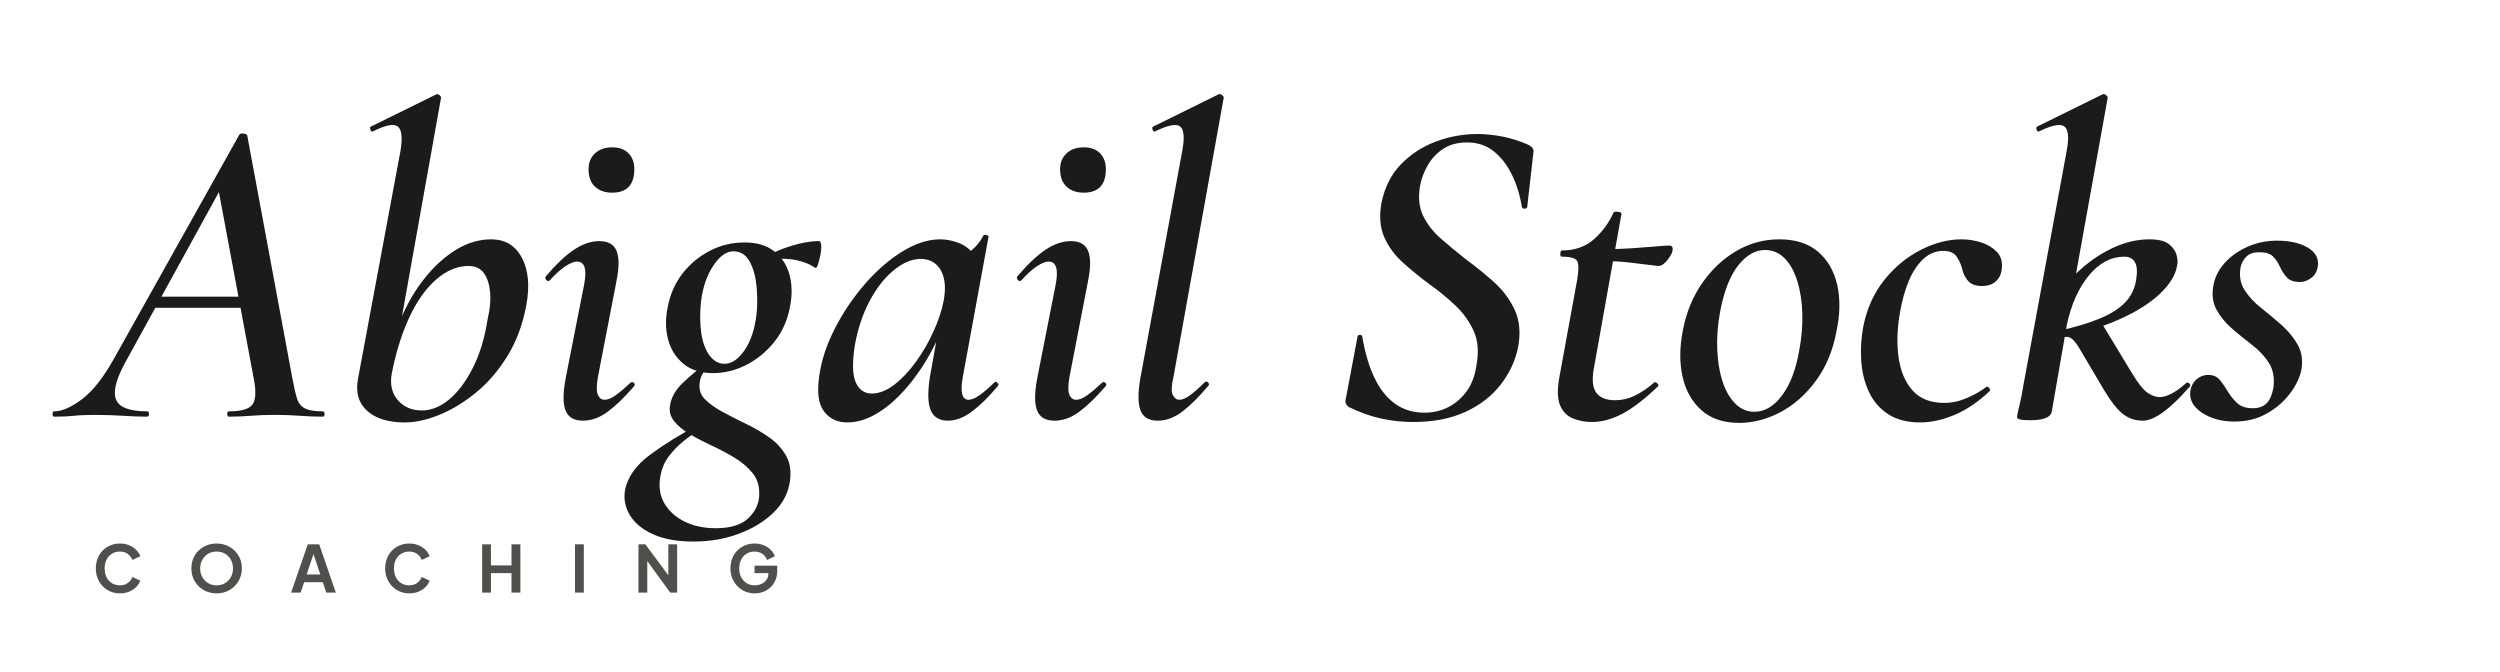
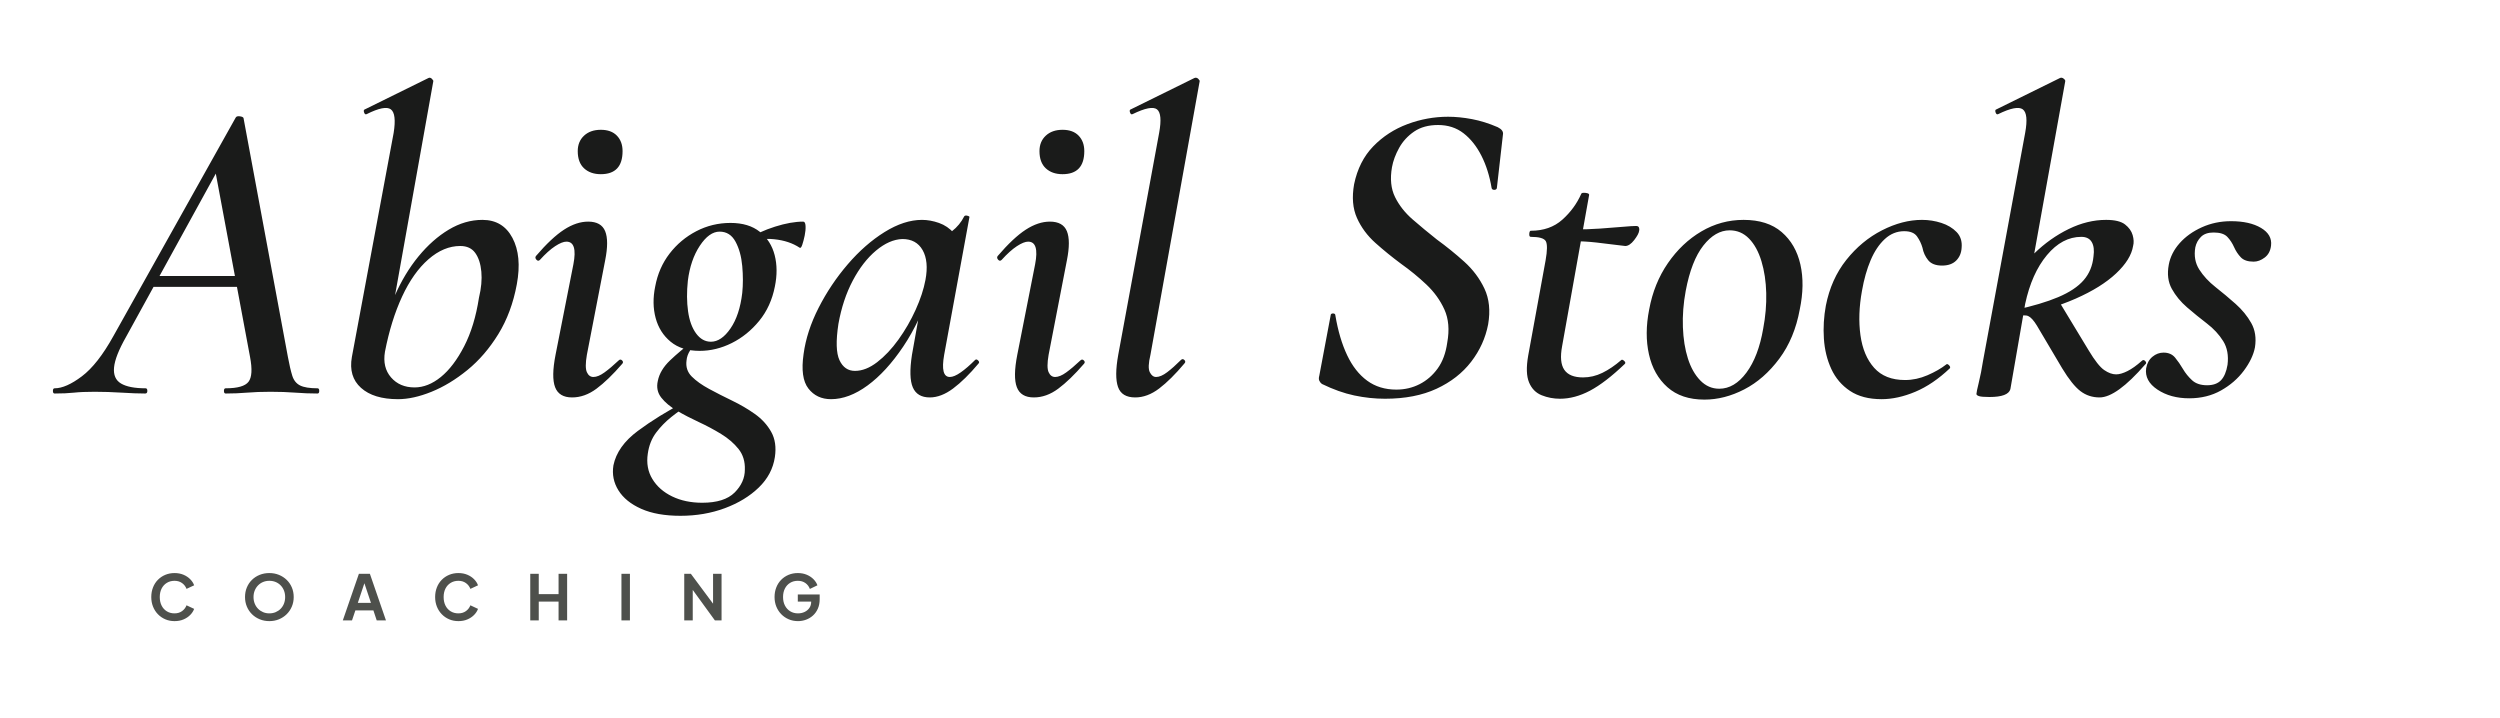
- <svg xmlns="http://www.w3.org/2000/svg" viewBox="0 0 540 145" width="100%" height="100%" aria-label="Abigail Stocks Coaching Logo">
+ <svg xmlns="http://www.w3.org/2000/svg" viewBox="0 0 540 155" width="100%" height="100%" aria-label="Abigail Stocks Coaching Logo">
  <g transform="translate(0, 0)">
-     <path fill="#1A1B1A" d="M11.736 90Q11.352 90 11.352 89.424Q11.352 88.848 11.736 88.848Q14.232 88.848 17.736 86.208Q21.240 83.568 24.696 77.328L51.672 29.136Q51.864 28.752 52.584 28.848Q53.304 28.944 53.400 29.232L63.192 81.936Q63.672 84.528 64.152 86.064Q64.632 87.600 65.880 88.224Q67.128 88.848 69.720 88.848Q70.104 88.848 70.104 89.424Q70.104 90 69.720 90Q67.320 90 64.824 89.808Q62.328 89.616 59.352 89.616Q56.472 89.616 54.168 89.808Q51.864 90 49.464 90Q49.080 90 49.080 89.424Q49.080 88.848 49.464 88.848Q53.400 88.848 54.504 87.408Q55.608 85.968 54.840 81.936L46.968 39.792L51.384 34.032L27.480 77.520Q25.080 81.744 24.840 84.240Q24.600 86.736 26.376 87.792Q28.152 88.848 31.800 88.848Q32.184 88.848 32.184 89.424Q32.184 90 31.704 90Q29.592 90 26.520 89.808Q23.448 89.616 20.568 89.616Q17.784 89.616 16.008 89.808Q14.232 90 11.736 90M54.648 66.480L32.184 66.480L33.624 64.080L54.456 64.080L54.648 66.480M87.480 91.248Q82.104 91.248 79.320 88.752Q76.536 86.256 77.304 81.936L86.520 32.496Q87.192 28.272 85.896 27.312Q84.600 26.352 80.568 28.368Q80.184 28.560 79.992 27.984Q79.800 27.408 80.184 27.312L94.200 20.400Q94.584 20.208 94.968 20.592Q95.352 20.976 95.256 21.168L84.600 80.784Q84.024 84.240 85.944 86.448Q87.864 88.656 91.128 88.656Q94.104 88.656 96.936 86.352Q99.768 84.048 102.072 79.584Q104.376 75.120 105.336 68.880Q106.104 65.712 105.864 63.120Q105.624 60.528 104.520 58.992Q103.416 57.456 101.208 57.456Q97.560 57.456 94.200 60.384Q90.840 63.312 88.392 68.592Q85.944 73.872 84.600 80.784L83.736 78.864Q84.600 73.392 86.760 68.448Q88.920 63.504 91.992 59.760Q95.064 56.016 98.664 53.856Q102.264 51.696 106.104 51.696Q110.616 51.696 112.728 55.680Q114.840 59.664 113.688 65.904Q112.536 72.144 109.608 76.896Q106.680 81.648 102.792 84.816Q98.904 87.984 94.872 89.616Q90.840 91.248 87.480 91.248M125.880 90.864Q123 90.864 122.136 88.608Q121.272 86.352 122.232 81.456L126.168 61.488Q127.128 56.496 124.632 56.496Q123.672 56.496 122.136 57.504Q120.600 58.512 118.776 60.528Q118.392 60.912 118.008 60.480Q117.624 60.048 117.912 59.664Q121.368 55.632 124.104 53.856Q126.840 52.080 129.432 52.080Q132.312 52.080 133.176 54.192Q134.040 56.304 133.176 60.624L129.144 81.456Q128.664 84.240 129.144 85.296Q129.624 86.352 130.584 86.352Q131.640 86.352 133.032 85.344Q134.424 84.336 136.152 82.704Q136.536 82.320 136.920 82.704Q137.304 83.088 136.920 83.472Q133.848 87.024 131.256 88.944Q128.664 90.864 125.880 90.864M132.216 41.616Q129.912 41.616 128.520 40.320Q127.128 39.024 127.128 36.528Q127.128 34.416 128.520 33.120Q129.912 31.824 132.216 31.824Q134.520 31.824 135.768 33.120Q137.016 34.416 137.016 36.528Q137.016 41.616 132.216 41.616M149.784 116.976Q144.600 116.976 141.144 115.440Q137.688 113.904 136.104 111.360Q134.520 108.816 135 105.840Q135.864 101.616 140.376 98.256Q144.888 94.896 150.936 91.728L151.608 92.496Q149.688 93.648 147.768 95.184Q145.848 96.720 144.408 98.640Q142.968 100.560 142.584 103.248Q142.104 106.416 143.592 108.864Q145.080 111.312 147.960 112.704Q150.840 114.096 154.584 114.096Q159.480 114.096 161.736 111.840Q163.992 109.584 163.992 106.800Q164.088 104.112 162.600 102.240Q161.112 100.368 158.760 98.928Q156.408 97.488 153.816 96.288Q151.224 95.088 149.016 93.792Q146.808 92.496 145.560 90.912Q144.312 89.328 144.792 87.216Q145.272 84.816 147.480 82.704Q149.688 80.592 152.856 78.192L153.624 78.864Q152.664 79.344 151.944 80.448Q151.224 81.552 151.128 82.704Q150.840 84.816 152.280 86.256Q153.720 87.696 156.120 88.992Q158.520 90.288 161.208 91.584Q163.896 92.880 166.200 94.512Q168.504 96.144 169.800 98.448Q171.096 100.752 170.616 104.016Q170.040 107.856 167.064 110.736Q164.088 113.616 159.576 115.296Q155.064 116.976 149.784 116.976M154.008 80.592Q150.072 80.592 147.624 78.576Q145.176 76.560 144.312 73.344Q143.448 70.128 144.216 66.384Q144.984 62.256 147.384 59.136Q149.784 56.016 153.288 54.192Q156.792 52.368 160.824 52.368Q164.856 52.368 167.304 54.336Q169.752 56.304 170.568 59.472Q171.384 62.640 170.616 66.384Q169.752 70.800 167.160 73.968Q164.568 77.136 161.112 78.864Q157.656 80.592 154.008 80.592M156.504 78.576Q158.808 78.576 160.824 75.648Q162.840 72.720 163.416 67.824Q163.704 65.040 163.416 61.872Q163.128 58.704 161.928 56.496Q160.728 54.288 158.424 54.288Q156.120 54.288 154.056 57.408Q151.992 60.528 151.416 65.136Q151.032 68.784 151.464 71.856Q151.896 74.928 153.240 76.752Q154.584 78.576 156.504 78.576M164.376 56.784L164.280 56.112Q167.160 54.288 170.664 53.184Q174.168 52.080 176.856 52.080Q177.336 52.080 177.384 53.040Q177.432 54 177.192 55.152Q176.952 56.304 176.664 57.168Q176.376 58.032 176.088 57.840Q173.784 56.304 170.472 55.968Q167.160 55.632 164.376 56.784M183 91.248Q179.832 91.248 178.008 88.896Q176.184 86.544 176.952 81.264Q177.624 76.272 180.264 71.088Q182.904 65.904 186.696 61.488Q190.488 57.072 194.808 54.384Q199.128 51.696 203.064 51.696Q204.888 51.696 206.808 52.368Q208.728 53.040 210.120 54.624Q211.512 56.208 211.704 58.704L206.520 55.728Q207.960 55.536 209.688 54.192Q211.416 52.848 212.376 50.928Q212.568 50.640 213.096 50.784Q213.624 50.928 213.528 51.120L207.960 81.456Q207.096 86.352 209.208 86.352Q210.168 86.352 211.608 85.344Q213.048 84.336 214.776 82.608Q215.064 82.320 215.448 82.704Q215.832 83.088 215.544 83.376Q212.568 86.928 209.928 88.896Q207.288 90.864 204.792 90.864Q202.008 90.864 201.048 88.656Q200.088 86.448 200.856 81.456L203.256 68.016L205.176 66.384Q202.680 74.064 198.936 79.632Q195.192 85.200 191.064 88.224Q186.936 91.248 183 91.248M188.280 85.008Q190.680 85.008 193.176 83.088Q195.672 81.168 197.880 78.096Q200.088 75.024 201.672 71.520Q203.256 68.016 203.832 64.944Q204.600 60.816 203.208 58.368Q201.816 55.920 198.744 55.920Q195.864 56.016 192.936 58.464Q190.008 60.912 187.800 65.088Q185.592 69.264 184.632 74.640Q183.768 80.304 184.872 82.656Q185.976 85.008 188.280 85.008M227.736 90.864Q224.856 90.864 223.992 88.608Q223.128 86.352 224.088 81.456L228.024 61.488Q228.984 56.496 226.488 56.496Q225.528 56.496 223.992 57.504Q222.456 58.512 220.632 60.528Q220.248 60.912 219.864 60.480Q219.480 60.048 219.768 59.664Q223.224 55.632 225.960 53.856Q228.696 52.080 231.288 52.080Q234.168 52.080 235.032 54.192Q235.896 56.304 235.032 60.624L231 81.456Q230.520 84.240 231 85.296Q231.480 86.352 232.440 86.352Q233.496 86.352 234.888 85.344Q236.280 84.336 238.008 82.704Q238.392 82.320 238.776 82.704Q239.160 83.088 238.776 83.472Q235.704 87.024 233.112 88.944Q230.520 90.864 227.736 90.864M234.072 41.616Q231.768 41.616 230.376 40.320Q228.984 39.024 228.984 36.528Q228.984 34.416 230.376 33.120Q231.768 31.824 234.072 31.824Q236.376 31.824 237.624 33.120Q238.872 34.416 238.872 36.528Q238.872 41.616 234.072 41.616M250.104 90.864Q247.128 90.864 246.312 88.560Q245.496 86.256 246.360 81.456L255.384 32.496Q256.152 28.272 254.904 27.312Q253.656 26.352 249.528 28.368Q249.144 28.560 248.952 27.984Q248.760 27.408 249.144 27.312L263.160 20.400Q263.640 20.208 264.024 20.592Q264.408 20.976 264.312 21.168L253.464 81.456Q252.792 84.240 253.320 85.296Q253.848 86.352 254.712 86.352Q255.768 86.352 257.160 85.296Q258.552 84.240 260.184 82.608Q260.568 82.224 260.952 82.608Q261.336 82.992 260.952 83.376Q257.976 86.928 255.384 88.896Q252.792 90.864 250.104 90.864M305.208 91.152Q301.848 91.152 298.440 90.432Q295.032 89.712 291.288 87.888Q290.904 87.600 290.712 87.168Q290.520 86.736 290.712 86.064L293.208 72.816Q293.208 72.336 293.736 72.336Q294.264 72.336 294.264 72.816Q295.128 77.904 296.856 81.552Q298.584 85.200 301.272 87.168Q303.960 89.136 307.704 89.136Q310.488 89.136 312.840 87.936Q315.192 86.736 316.824 84.480Q318.456 82.224 318.936 78.768Q319.704 74.544 318.312 71.472Q316.920 68.400 314.328 65.952Q311.736 63.504 308.760 61.392Q305.784 59.184 303.096 56.784Q300.408 54.384 299.016 51.264Q297.624 48.144 298.392 43.824Q299.448 38.736 302.616 35.472Q305.784 32.208 310.152 30.576Q314.520 28.944 319.128 28.944Q321.624 28.944 324.408 29.472Q327.192 30 330.072 31.248Q331.416 31.920 331.224 32.880L329.880 44.688Q329.784 45.072 329.304 45.072Q328.824 45.072 328.728 44.688Q328.056 40.656 326.472 37.536Q324.888 34.416 322.536 32.592Q320.184 30.768 316.920 30.768Q313.752 30.768 311.640 32.208Q309.528 33.648 308.328 35.808Q307.128 37.968 306.744 40.080Q306.072 43.920 307.416 46.656Q308.760 49.392 311.304 51.600Q313.848 53.808 316.632 56.016Q319.800 58.320 322.680 60.912Q325.560 63.504 327.144 66.864Q328.728 70.224 327.960 74.736Q327.096 79.248 324.216 82.992Q321.336 86.736 316.584 88.944Q311.832 91.152 305.208 91.152M343.800 91.152Q341.688 91.152 339.768 90.384Q337.848 89.616 336.984 87.552Q336.120 85.488 336.792 81.648L340.632 60.624Q341.208 57.360 340.680 56.400Q340.152 55.440 337.368 55.440Q336.984 55.440 337.032 54.768Q337.080 54.096 337.368 54.096Q341.592 54.096 344.328 51.648Q347.064 49.200 348.504 45.936Q348.600 45.648 349.464 45.744Q350.328 45.840 350.232 46.224L344.280 79.536Q343.608 83.088 344.760 84.768Q345.912 86.448 348.888 86.448Q351.096 86.448 353.160 85.440Q355.224 84.432 357.336 82.608Q357.528 82.416 357.960 82.800Q358.392 83.184 358.104 83.472Q353.784 87.600 350.424 89.376Q347.064 91.152 343.800 91.152M358.200 57.456Q358.008 57.456 356.184 57.216Q354.360 56.976 351.816 56.688Q349.272 56.400 346.680 56.400L346.872 53.808Q349.848 53.808 352.632 53.616Q355.416 53.424 357.576 53.232Q359.736 53.040 360.600 53.040Q361.080 53.040 361.224 53.376Q361.368 53.712 361.272 54.096Q361.176 54.864 360.168 56.160Q359.160 57.456 358.200 57.456M375.672 91.344Q370.584 91.344 367.512 88.608Q364.440 85.872 363.432 81.360Q362.424 76.848 363.480 71.472Q364.536 65.712 367.608 61.248Q370.680 56.784 375 54.240Q379.320 51.696 384.312 51.696Q389.592 51.696 392.712 54.384Q395.832 57.072 396.840 61.536Q397.848 66 396.696 71.472Q395.544 77.808 392.184 82.320Q388.824 86.832 384.456 89.088Q380.088 91.344 375.672 91.344M378.936 88.944Q382.296 88.944 384.936 85.392Q387.576 81.840 388.632 75.696Q389.400 71.664 389.304 67.824Q389.208 63.984 388.248 60.816Q387.288 57.648 385.512 55.824Q383.736 54 381.240 54Q378.072 54 375.432 57.360Q372.792 60.720 371.544 67.344Q370.776 71.472 370.920 75.360Q371.064 79.248 372.024 82.272Q372.984 85.296 374.760 87.120Q376.536 88.944 378.936 88.944M414.744 91.248Q410.520 91.248 407.784 89.424Q405.048 87.600 403.656 84.576Q402.264 81.552 402.024 77.904Q401.784 74.256 402.456 70.608Q403.608 64.752 406.968 60.528Q410.328 56.304 414.840 54Q419.352 51.696 423.672 51.696Q425.880 51.696 427.944 52.368Q430.008 53.040 431.304 54.384Q432.600 55.728 432.408 57.840Q432.312 59.568 431.208 60.672Q430.104 61.776 428.088 61.776Q425.976 61.776 425.016 60.576Q424.056 59.376 423.768 57.840Q423.384 56.496 422.568 55.344Q421.752 54.192 419.736 54.192Q417.336 54.192 415.464 55.920Q413.592 57.648 412.344 60.576Q411.096 63.504 410.424 67.344Q409.464 72.624 410.088 77.136Q410.712 81.648 413.112 84.336Q415.512 87.024 419.928 87.024Q422.424 87.024 424.872 85.968Q427.320 84.912 429.048 83.568Q429.240 83.376 429.624 83.760Q430.008 84.144 429.816 84.432Q426.072 87.984 422.184 89.616Q418.296 91.248 414.744 91.248M438.552 90.768Q436.824 90.768 436.248 90.576Q435.672 90.384 435.672 90.096Q435.672 89.712 436.200 87.552Q436.728 85.392 437.112 82.896L446.424 32.496Q447.192 28.272 445.896 27.312Q444.600 26.352 440.472 28.368Q440.088 28.560 439.896 27.984Q439.704 27.408 440.088 27.312L454.104 20.400Q454.488 20.208 454.920 20.544Q455.352 20.880 455.256 21.168L446.424 70.224L443.160 89.040Q442.680 90.768 438.552 90.768M462.840 90.864Q460.440 90.864 458.616 89.472Q456.792 88.080 454.584 84.432L449.016 75.024Q447.960 73.296 447.096 72.912Q446.232 72.528 444.216 73.104L453.816 69.552L460.440 80.496Q462.456 83.856 463.848 84.816Q465.240 85.776 466.488 85.776Q467.544 85.776 468.984 85.056Q470.424 84.336 472.152 82.800Q472.536 82.416 472.920 82.848Q473.304 83.280 472.920 83.568Q466.584 90.864 462.840 90.864M444.216 73.104L444.216 71.568Q449.976 70.320 453.720 68.736Q457.464 67.152 459.336 64.992Q461.208 62.832 461.496 59.760Q461.784 57.744 461.112 56.592Q460.440 55.440 458.808 55.440Q454.584 55.440 451.224 59.472Q447.864 63.504 446.424 70.224L442.680 66.672Q444.984 62.448 448.440 59.088Q451.896 55.728 456.024 53.712Q460.152 51.696 464.280 51.696Q467.160 51.696 468.456 52.704Q469.752 53.712 470.136 55.056Q470.520 56.400 470.232 57.456Q469.752 60.432 466.488 63.504Q463.224 66.576 457.560 69.072Q451.896 71.568 444.216 73.104M482.616 91.056Q478.488 91.056 475.608 89.136Q472.728 87.216 473.112 84.432Q473.400 82.800 474.504 81.888Q475.608 80.976 476.952 80.976Q478.584 80.976 479.496 82.080Q480.408 83.184 481.224 84.576Q482.040 85.968 483.240 87.072Q484.440 88.176 486.552 88.176Q488.568 88.176 489.624 87.072Q490.680 85.968 491.064 83.664Q491.448 80.592 490.104 78.432Q488.760 76.272 486.504 74.544Q484.248 72.816 482.136 70.992Q480.024 69.168 478.776 66.912Q477.528 64.656 478.104 61.584Q478.584 58.992 480.504 56.832Q482.424 54.672 485.400 53.328Q488.376 51.984 491.832 51.984Q495.960 51.984 498.456 53.472Q500.952 54.960 500.664 57.360Q500.472 59.088 499.272 60Q498.072 60.912 496.824 60.912Q494.904 60.912 493.992 59.952Q493.080 58.992 492.504 57.696Q491.928 56.400 491.016 55.440Q490.104 54.480 487.992 54.480Q486.168 54.480 485.208 55.440Q484.248 56.400 483.960 57.744Q483.480 60.528 484.824 62.640Q486.168 64.752 488.424 66.528Q490.680 68.304 492.840 70.224Q495 72.144 496.296 74.448Q497.592 76.752 497.112 79.824Q496.632 82.320 494.664 84.960Q492.696 87.600 489.624 89.328Q486.552 91.056 482.616 91.056" />
-     <path fill="#4E504C" d="M25.908 128.168Q24.788 128.168 23.843 127.762Q22.898 127.356 22.191 126.628Q21.484 125.900 21.092 124.920Q20.700 123.940 20.700 122.778Q20.700 121.616 21.085 120.629Q21.470 119.642 22.177 118.921Q22.884 118.200 23.836 117.801Q24.788 117.402 25.908 117.402Q27.028 117.402 27.917 117.780Q28.806 118.158 29.422 118.781Q30.038 119.404 30.304 120.146L28.596 120.944Q28.302 120.160 27.602 119.649Q26.902 119.138 25.908 119.138Q24.928 119.138 24.179 119.600Q23.430 120.062 23.017 120.874Q22.604 121.686 22.604 122.778Q22.604 123.870 23.017 124.689Q23.430 125.508 24.179 125.970Q24.928 126.432 25.908 126.432Q26.902 126.432 27.602 125.921Q28.302 125.410 28.596 124.626L30.304 125.424Q30.038 126.166 29.422 126.789Q28.806 127.412 27.917 127.790Q27.028 128.168 25.908 128.168 M46.782 128.168Q45.634 128.168 44.640 127.762Q43.646 127.356 42.904 126.628Q42.162 125.900 41.749 124.913Q41.336 123.926 41.336 122.778Q41.336 121.616 41.742 120.636Q42.148 119.656 42.890 118.928Q43.632 118.200 44.626 117.801Q45.620 117.402 46.782 117.402Q47.944 117.402 48.938 117.808Q49.932 118.214 50.674 118.935Q51.416 119.656 51.829 120.636Q52.242 121.616 52.242 122.778Q52.242 123.926 51.822 124.913Q51.402 125.900 50.660 126.628Q49.918 127.356 48.931 127.762Q47.944 128.168 46.782 128.168M46.782 126.432Q47.552 126.432 48.196 126.159Q48.840 125.886 49.323 125.396Q49.806 124.906 50.065 124.234Q50.324 123.562 50.324 122.778Q50.324 121.994 50.065 121.329Q49.806 120.664 49.323 120.167Q48.840 119.670 48.196 119.404Q47.552 119.138 46.782 119.138Q46.026 119.138 45.382 119.404Q44.738 119.670 44.255 120.167Q43.772 120.664 43.506 121.329Q43.240 121.994 43.240 122.778Q43.240 123.562 43.506 124.234Q43.772 124.906 44.255 125.396Q44.738 125.886 45.382 126.159Q46.026 126.432 46.782 126.432 M64.940 128L62.882 128L66.480 117.570L68.944 117.570L72.542 128L70.470 128L69.728 125.760L65.696 125.760L64.940 128M67.978 118.886L66.242 124.080L69.182 124.080L67.446 118.886 M88.404 128.168Q87.284 128.168 86.339 127.762Q85.394 127.356 84.687 126.628Q83.980 125.900 83.588 124.920Q83.196 123.940 83.196 122.778Q83.196 121.616 83.581 120.629Q83.966 119.642 84.673 118.921Q85.380 118.200 86.332 117.801Q87.284 117.402 88.404 117.402Q89.524 117.402 90.413 117.780Q91.302 118.158 91.918 118.781Q92.534 119.404 92.800 120.146L91.092 120.944Q90.798 120.160 90.098 119.649Q89.398 119.138 88.404 119.138Q87.424 119.138 86.675 119.600Q85.926 120.062 85.513 120.874Q85.100 121.686 85.100 122.778Q85.100 123.870 85.513 124.689Q85.926 125.508 86.675 125.970Q87.424 126.432 88.404 126.432Q89.398 126.432 90.098 125.921Q90.798 125.410 91.092 124.626L92.800 125.424Q92.534 126.166 91.918 126.789Q91.302 127.412 90.413 127.790Q89.524 128.168 88.404 128.168 M106.044 128L104.140 128L104.140 117.570L106.044 117.570L106.044 122.120L110.482 122.120L110.482 117.570L112.400 117.570L112.400 128L110.482 128L110.482 123.800L106.044 123.800 M126.106 128L124.202 128L124.202 117.570L126.106 117.570 M139.812 128L137.908 128L137.908 117.570L139.392 117.570L145.132 125.298L144.362 125.452L144.362 117.570L146.266 117.570L146.266 128L144.768 128L139.112 120.216L139.812 120.062 M163.024 128.168Q161.904 128.168 160.952 127.762Q160 127.356 159.286 126.628Q158.572 125.900 158.173 124.920Q157.774 123.940 157.774 122.778Q157.774 121.616 158.159 120.629Q158.544 119.642 159.251 118.921Q159.958 118.200 160.910 117.801Q161.862 117.402 162.982 117.402Q164.102 117.402 164.991 117.780Q165.880 118.158 166.496 118.781Q167.112 119.404 167.378 120.146L165.684 120.958Q165.390 120.146 164.690 119.642Q163.990 119.138 162.982 119.138Q162.002 119.138 161.253 119.600Q160.504 120.062 160.091 120.874Q159.678 121.686 159.678 122.778Q159.678 123.870 160.105 124.689Q160.532 125.508 161.288 125.970Q162.044 126.432 163.024 126.432Q163.822 126.432 164.494 126.117Q165.166 125.802 165.572 125.221Q165.978 124.640 165.978 123.842L165.978 123.044L166.846 123.800L162.982 123.800L162.982 122.190L167.882 122.190L167.882 123.240Q167.882 124.444 167.476 125.368Q167.070 126.292 166.377 126.915Q165.684 127.538 164.816 127.853Q163.948 128.168 163.024 128.168" />
+     <path fill="#1A1B1A" d="M11.804 85Q11.428 85 11.428 84.436Q11.428 83.872 11.804 83.872Q14.248 83.872 17.679 81.287Q21.110 78.702 24.494 72.592L50.908 25.404Q51.096 25.028 51.801 25.122Q52.506 25.216 52.600 25.498L62.188 77.104Q62.658 79.642 63.128 81.146Q63.598 82.650 64.820 83.261Q66.042 83.872 68.580 83.872Q68.956 83.872 68.956 84.436Q68.956 85 68.580 85Q66.230 85 63.786 84.812Q61.342 84.624 58.428 84.624Q55.608 84.624 53.352 84.812Q51.096 85 48.746 85Q48.370 85 48.370 84.436Q48.370 83.872 48.746 83.872Q52.600 83.872 53.681 82.462Q54.762 81.052 54.010 77.104L46.302 35.838L50.626 30.198L27.220 72.780Q24.870 76.916 24.635 79.360Q24.400 81.804 26.139 82.838Q27.878 83.872 31.450 83.872Q31.826 83.872 31.826 84.436Q31.826 85 31.356 85Q29.288 85 26.280 84.812Q23.272 84.624 20.452 84.624Q17.726 84.624 15.987 84.812Q14.248 85 11.804 85M53.822 61.970L31.826 61.970L33.236 59.620L53.634 59.620L53.822 61.970M85.970 86.222Q80.706 86.222 77.980 83.778Q75.254 81.334 76.006 77.104L85.030 28.694Q85.688 24.558 84.419 23.618Q83.150 22.678 79.202 24.652Q78.826 24.840 78.638 24.276Q78.450 23.712 78.826 23.618L92.550 16.850Q92.926 16.662 93.302 17.038Q93.678 17.414 93.584 17.602L83.150 75.976Q82.586 79.360 84.466 81.522Q86.346 83.684 89.542 83.684Q92.456 83.684 95.229 81.428Q98.002 79.172 100.258 74.801Q102.514 70.430 103.454 64.320Q104.206 61.218 103.971 58.680Q103.736 56.142 102.655 54.638Q101.574 53.134 99.412 53.134Q95.840 53.134 92.550 56.001Q89.260 58.868 86.863 64.038Q84.466 69.208 83.150 75.976L82.304 74.096Q83.150 68.738 85.265 63.897Q87.380 59.056 90.388 55.390Q93.396 51.724 96.921 49.609Q100.446 47.494 104.206 47.494Q108.624 47.494 110.692 51.395Q112.760 55.296 111.632 61.406Q110.504 67.516 107.637 72.169Q104.770 76.822 100.963 79.924Q97.156 83.026 93.208 84.624Q89.260 86.222 85.970 86.222M123.570 85.846Q120.750 85.846 119.904 83.637Q119.058 81.428 119.998 76.634L123.852 57.082Q124.792 52.194 122.348 52.194Q121.408 52.194 119.904 53.181Q118.400 54.168 116.614 56.142Q116.238 56.518 115.862 56.095Q115.486 55.672 115.768 55.296Q119.152 51.348 121.831 49.609Q124.510 47.870 127.048 47.870Q129.868 47.870 130.714 49.938Q131.560 52.006 130.714 56.236L126.766 76.634Q126.296 79.360 126.766 80.394Q127.236 81.428 128.176 81.428Q129.210 81.428 130.573 80.441Q131.936 79.454 133.628 77.856Q134.004 77.480 134.380 77.856Q134.756 78.232 134.380 78.608Q131.372 82.086 128.834 83.966Q126.296 85.846 123.570 85.846M129.774 37.624Q127.518 37.624 126.155 36.355Q124.792 35.086 124.792 32.642Q124.792 30.574 126.155 29.305Q127.518 28.036 129.774 28.036Q132.030 28.036 133.252 29.305Q134.474 30.574 134.474 32.642Q134.474 37.624 129.774 37.624M146.976 111.414Q141.900 111.414 138.516 109.910Q135.132 108.406 133.581 105.915Q132.030 103.424 132.500 100.510Q133.346 96.374 137.764 93.084Q142.182 89.794 148.104 86.692L148.762 87.444Q146.882 88.572 145.002 90.076Q143.122 91.580 141.712 93.460Q140.302 95.340 139.926 97.972Q139.456 101.074 140.913 103.471Q142.370 105.868 145.190 107.231Q148.010 108.594 151.676 108.594Q156.470 108.594 158.679 106.385Q160.888 104.176 160.888 101.450Q160.982 98.818 159.525 96.985Q158.068 95.152 155.765 93.742Q153.462 92.332 150.924 91.157Q148.386 89.982 146.224 88.713Q144.062 87.444 142.840 85.893Q141.618 84.342 142.088 82.274Q142.558 79.924 144.720 77.856Q146.882 75.788 149.984 73.438L150.736 74.096Q149.796 74.566 149.091 75.647Q148.386 76.728 148.292 77.856Q148.010 79.924 149.420 81.334Q150.830 82.744 153.180 84.013Q155.530 85.282 158.162 86.551Q160.794 87.820 163.050 89.418Q165.306 91.016 166.575 93.272Q167.844 95.528 167.374 98.724Q166.810 102.484 163.896 105.304Q160.982 108.124 156.564 109.769Q152.146 111.414 146.976 111.414M151.112 75.788Q147.258 75.788 144.861 73.814Q142.464 71.840 141.618 68.691Q140.772 65.542 141.524 61.876Q142.276 57.834 144.626 54.779Q146.976 51.724 150.407 49.938Q153.838 48.152 157.786 48.152Q161.734 48.152 164.131 50.079Q166.528 52.006 167.327 55.108Q168.126 58.210 167.374 61.876Q166.528 66.200 163.990 69.302Q161.452 72.404 158.068 74.096Q154.684 75.788 151.112 75.788M153.556 73.814Q155.812 73.814 157.786 70.947Q159.760 68.080 160.324 63.286Q160.606 60.560 160.324 57.458Q160.042 54.356 158.867 52.194Q157.692 50.032 155.436 50.032Q153.180 50.032 151.159 53.087Q149.138 56.142 148.574 60.654Q148.198 64.226 148.621 67.234Q149.044 70.242 150.360 72.028Q151.676 73.814 153.556 73.814M161.264 52.476L161.170 51.818Q163.990 50.032 167.421 48.951Q170.852 47.870 173.484 47.870Q173.954 47.870 174.001 48.810Q174.048 49.750 173.813 50.878Q173.578 52.006 173.296 52.852Q173.014 53.698 172.732 53.510Q170.476 52.006 167.233 51.677Q163.990 51.348 161.264 52.476M179.500 86.222Q176.398 86.222 174.612 83.919Q172.826 81.616 173.578 76.446Q174.236 71.558 176.821 66.482Q179.406 61.406 183.119 57.082Q186.832 52.758 191.062 50.126Q195.292 47.494 199.146 47.494Q200.932 47.494 202.812 48.152Q204.692 48.810 206.055 50.361Q207.418 51.912 207.606 54.356L202.530 51.442Q203.940 51.254 205.632 49.938Q207.324 48.622 208.264 46.742Q208.452 46.460 208.969 46.601Q209.486 46.742 209.392 46.930L203.940 76.634Q203.094 81.428 205.162 81.428Q206.102 81.428 207.512 80.441Q208.922 79.454 210.614 77.762Q210.896 77.480 211.272 77.856Q211.648 78.232 211.366 78.514Q208.452 81.992 205.867 83.919Q203.282 85.846 200.838 85.846Q198.112 85.846 197.172 83.684Q196.232 81.522 196.984 76.634L199.334 63.474L201.214 61.876Q198.770 69.396 195.104 74.848Q191.438 80.300 187.396 83.261Q183.354 86.222 179.500 86.222M184.670 80.112Q187.020 80.112 189.464 78.232Q191.908 76.352 194.070 73.344Q196.232 70.336 197.783 66.905Q199.334 63.474 199.898 60.466Q200.650 56.424 199.287 54.027Q197.924 51.630 194.916 51.630Q192.096 51.724 189.229 54.121Q186.362 56.518 184.200 60.607Q182.038 64.696 181.098 69.960Q180.252 75.506 181.333 77.809Q182.414 80.112 184.670 80.112M223.304 85.846Q220.484 85.846 219.638 83.637Q218.792 81.428 219.732 76.634L223.586 57.082Q224.526 52.194 222.082 52.194Q221.142 52.194 219.638 53.181Q218.134 54.168 216.348 56.142Q215.972 56.518 215.596 56.095Q215.220 55.672 215.502 55.296Q218.886 51.348 221.565 49.609Q224.244 47.870 226.782 47.870Q229.602 47.870 230.448 49.938Q231.294 52.006 230.448 56.236L226.500 76.634Q226.030 79.360 226.500 80.394Q226.970 81.428 227.910 81.428Q228.944 81.428 230.307 80.441Q231.670 79.454 233.362 77.856Q233.738 77.480 234.114 77.856Q234.490 78.232 234.114 78.608Q231.106 82.086 228.568 83.966Q226.030 85.846 223.304 85.846M229.508 37.624Q227.252 37.624 225.889 36.355Q224.526 35.086 224.526 32.642Q224.526 30.574 225.889 29.305Q227.252 28.036 229.508 28.036Q231.764 28.036 232.986 29.305Q234.208 30.574 234.208 32.642Q234.208 37.624 229.508 37.624M245.206 85.846Q242.292 85.846 241.493 83.590Q240.694 81.334 241.540 76.634L250.376 28.694Q251.128 24.558 249.906 23.618Q248.684 22.678 244.642 24.652Q244.266 24.840 244.078 24.276Q243.890 23.712 244.266 23.618L257.990 16.850Q258.460 16.662 258.836 17.038Q259.212 17.414 259.118 17.602L248.496 76.634Q247.838 79.360 248.355 80.394Q248.872 81.428 249.718 81.428Q250.752 81.428 252.115 80.394Q253.478 79.360 255.076 77.762Q255.452 77.386 255.828 77.762Q256.204 78.138 255.828 78.514Q252.914 81.992 250.376 83.919Q247.838 85.846 245.206 85.846M299.162 86.128Q295.872 86.128 292.535 85.423Q289.198 84.718 285.532 82.932Q285.156 82.650 284.968 82.227Q284.780 81.804 284.968 81.146L287.412 68.174Q287.412 67.704 287.929 67.704Q288.446 67.704 288.446 68.174Q289.292 73.156 290.984 76.728Q292.676 80.300 295.308 82.227Q297.940 84.154 301.606 84.154Q304.332 84.154 306.635 82.979Q308.938 81.804 310.536 79.595Q312.134 77.386 312.604 74.002Q313.356 69.866 311.993 66.858Q310.630 63.850 308.092 61.453Q305.554 59.056 302.640 56.988Q299.726 54.826 297.094 52.476Q294.462 50.126 293.099 47.071Q291.736 44.016 292.488 39.786Q293.522 34.804 296.624 31.608Q299.726 28.412 304.003 26.814Q308.280 25.216 312.792 25.216Q315.236 25.216 317.962 25.733Q320.688 26.250 323.508 27.472Q324.824 28.130 324.636 29.070L323.320 40.632Q323.226 41.008 322.756 41.008Q322.286 41.008 322.192 40.632Q321.534 36.684 319.983 33.629Q318.432 30.574 316.129 28.788Q313.826 27.002 310.630 27.002Q307.528 27.002 305.460 28.412Q303.392 29.822 302.217 31.937Q301.042 34.052 300.666 36.120Q300.008 39.880 301.324 42.559Q302.640 45.238 305.131 47.400Q307.622 49.562 310.348 51.724Q313.450 53.980 316.270 56.518Q319.090 59.056 320.641 62.346Q322.192 65.636 321.440 70.054Q320.594 74.472 317.774 78.138Q314.954 81.804 310.301 83.966Q305.648 86.128 299.162 86.128M336.950 86.128Q334.882 86.128 333.002 85.376Q331.122 84.624 330.276 82.603Q329.430 80.582 330.088 76.822L333.848 56.236Q334.412 53.040 333.895 52.100Q333.378 51.160 330.652 51.160Q330.276 51.160 330.323 50.502Q330.370 49.844 330.652 49.844Q334.788 49.844 337.467 47.447Q340.146 45.050 341.556 41.854Q341.650 41.572 342.496 41.666Q343.342 41.760 343.248 42.136L337.420 74.754Q336.762 78.232 337.890 79.877Q339.018 81.522 341.932 81.522Q344.094 81.522 346.115 80.535Q348.136 79.548 350.204 77.762Q350.392 77.574 350.815 77.950Q351.238 78.326 350.956 78.608Q346.726 82.650 343.436 84.389Q340.146 86.128 336.950 86.128M351.050 53.134Q350.862 53.134 349.076 52.899Q347.290 52.664 344.799 52.382Q342.308 52.100 339.770 52.100L339.958 49.562Q342.872 49.562 345.598 49.374Q348.324 49.186 350.439 48.998Q352.554 48.810 353.400 48.810Q353.870 48.810 354.011 49.139Q354.152 49.468 354.058 49.844Q353.964 50.596 352.977 51.865Q351.990 53.134 351.050 53.134M368.158 86.316Q363.176 86.316 360.168 83.637Q357.160 80.958 356.173 76.540Q355.186 72.122 356.220 66.858Q357.254 61.218 360.262 56.847Q363.270 52.476 367.500 49.985Q371.730 47.494 376.618 47.494Q381.788 47.494 384.843 50.126Q387.898 52.758 388.885 57.129Q389.872 61.500 388.744 66.858Q387.616 73.062 384.326 77.480Q381.036 81.898 376.759 84.107Q372.482 86.316 368.158 86.316M371.354 83.966Q374.644 83.966 377.229 80.488Q379.814 77.010 380.848 70.994Q381.600 67.046 381.506 63.286Q381.412 59.526 380.472 56.424Q379.532 53.322 377.793 51.536Q376.054 49.750 373.610 49.750Q370.508 49.750 367.923 53.040Q365.338 56.330 364.116 62.816Q363.364 66.858 363.505 70.665Q363.646 74.472 364.586 77.433Q365.526 80.394 367.265 82.180Q369.004 83.966 371.354 83.966M406.416 86.222Q402.280 86.222 399.601 84.436Q396.922 82.650 395.559 79.689Q394.196 76.728 393.961 73.156Q393.726 69.584 394.384 66.012Q395.512 60.278 398.802 56.142Q402.092 52.006 406.510 49.750Q410.928 47.494 415.158 47.494Q417.320 47.494 419.341 48.152Q421.362 48.810 422.631 50.126Q423.900 51.442 423.712 53.510Q423.618 55.202 422.537 56.283Q421.456 57.364 419.482 57.364Q417.414 57.364 416.474 56.189Q415.534 55.014 415.252 53.510Q414.876 52.194 414.077 51.066Q413.278 49.938 411.304 49.938Q408.954 49.938 407.121 51.630Q405.288 53.322 404.066 56.189Q402.844 59.056 402.186 62.816Q401.246 67.986 401.857 72.404Q402.468 76.822 404.818 79.454Q407.168 82.086 411.492 82.086Q413.936 82.086 416.333 81.052Q418.730 80.018 420.422 78.702Q420.610 78.514 420.986 78.890Q421.362 79.266 421.174 79.548Q417.508 83.026 413.701 84.624Q409.894 86.222 406.416 86.222M429.728 85.752Q428.036 85.752 427.472 85.564Q426.908 85.376 426.908 85.094Q426.908 84.718 427.425 82.603Q427.942 80.488 428.318 78.044L437.436 28.694Q438.188 24.558 436.919 23.618Q435.650 22.678 431.608 24.652Q431.232 24.840 431.044 24.276Q430.856 23.712 431.232 23.618L444.956 16.850Q445.332 16.662 445.755 16.991Q446.178 17.320 446.084 17.602L437.436 65.636L434.240 84.060Q433.770 85.752 429.728 85.752M453.510 85.846Q451.160 85.846 449.374 84.483Q447.588 83.120 445.426 79.548L439.974 70.336Q438.940 68.644 438.094 68.268Q437.248 67.892 435.274 68.456L444.674 64.978L451.160 75.694Q453.134 78.984 454.497 79.924Q455.860 80.864 457.082 80.864Q458.116 80.864 459.526 80.159Q460.936 79.454 462.628 77.950Q463.004 77.574 463.380 77.997Q463.756 78.420 463.380 78.702Q457.176 85.846 453.510 85.846M435.274 68.456L435.274 66.952Q440.914 65.730 444.580 64.179Q448.246 62.628 450.079 60.513Q451.912 58.398 452.194 55.390Q452.476 53.416 451.818 52.288Q451.160 51.160 449.562 51.160Q445.426 51.160 442.136 55.108Q438.846 59.056 437.436 65.636L433.770 62.158Q436.026 58.022 439.410 54.732Q442.794 51.442 446.836 49.468Q450.878 47.494 454.920 47.494Q457.740 47.494 459.009 48.481Q460.278 49.468 460.654 50.784Q461.030 52.100 460.748 53.134Q460.278 56.048 457.082 59.056Q453.886 62.064 448.340 64.508Q442.794 66.952 435.274 68.456M472.874 86.034Q468.832 86.034 466.012 84.154Q463.192 82.274 463.568 79.548Q463.850 77.950 464.931 77.057Q466.012 76.164 467.328 76.164Q468.926 76.164 469.819 77.245Q470.712 78.326 471.511 79.689Q472.310 81.052 473.485 82.133Q474.660 83.214 476.728 83.214Q478.702 83.214 479.736 82.133Q480.770 81.052 481.146 78.796Q481.522 75.788 480.206 73.673Q478.890 71.558 476.681 69.866Q474.472 68.174 472.404 66.388Q470.336 64.602 469.114 62.393Q467.892 60.184 468.456 57.176Q468.926 54.638 470.806 52.523Q472.686 50.408 475.600 49.092Q478.514 47.776 481.898 47.776Q485.940 47.776 488.384 49.233Q490.828 50.690 490.546 53.040Q490.358 54.732 489.183 55.625Q488.008 56.518 486.786 56.518Q484.906 56.518 484.013 55.578Q483.120 54.638 482.556 53.369Q481.992 52.100 481.099 51.160Q480.206 50.220 478.138 50.220Q476.352 50.220 475.412 51.160Q474.472 52.100 474.190 53.416Q473.720 56.142 475.036 58.210Q476.352 60.278 478.561 62.017Q480.770 63.756 482.885 65.636Q485 67.516 486.269 69.772Q487.538 72.028 487.068 75.036Q486.598 77.480 484.671 80.065Q482.744 82.650 479.736 84.342Q476.728 86.034 472.874 86.034" />
+     <path fill="#4E504C" d="M37.697 134.162Q36.617 134.162 35.706 133.770Q34.794 133.379 34.113 132.677Q33.431 131.975 33.053 131.030Q32.675 130.085 32.675 128.964Q32.675 127.844 33.046 126.892Q33.417 125.941 34.099 125.245Q34.781 124.550 35.699 124.165Q36.617 123.781 37.697 123.781Q38.777 123.781 39.634 124.145Q40.492 124.510 41.085 125.110Q41.679 125.711 41.936 126.427L40.289 127.196Q40.005 126.440 39.331 125.947Q38.656 125.454 37.697 125.454Q36.752 125.454 36.030 125.900Q35.307 126.346 34.909 127.129Q34.511 127.912 34.511 128.964Q34.511 130.018 34.909 130.807Q35.307 131.597 36.030 132.042Q36.752 132.488 37.697 132.488Q38.656 132.488 39.331 131.995Q40.005 131.502 40.289 130.746L41.936 131.516Q41.679 132.232 41.085 132.832Q40.492 133.433 39.634 133.798Q38.777 134.162 37.697 134.162 M58.175 134.162Q57.069 134.162 56.110 133.770Q55.151 133.379 54.436 132.677Q53.721 131.975 53.322 131.023Q52.924 130.071 52.924 128.964Q52.924 127.844 53.316 126.899Q53.707 125.954 54.422 125.252Q55.138 124.550 56.097 124.165Q57.055 123.781 58.175 123.781Q59.296 123.781 60.255 124.172Q61.213 124.564 61.928 125.259Q62.644 125.954 63.042 126.899Q63.441 127.844 63.441 128.964Q63.441 130.071 63.035 131.023Q62.630 131.975 61.915 132.677Q61.200 133.379 60.248 133.770Q59.296 134.162 58.175 134.162M58.175 132.488Q58.918 132.488 59.539 132.225Q60.160 131.962 60.626 131.489Q61.092 131.017 61.341 130.369Q61.591 129.720 61.591 128.964Q61.591 128.208 61.341 127.567Q61.092 126.926 60.626 126.447Q60.160 125.968 59.539 125.711Q58.918 125.454 58.175 125.454Q57.447 125.454 56.826 125.711Q56.205 125.968 55.739 126.447Q55.273 126.926 55.017 127.567Q54.760 128.208 54.760 128.964Q54.760 129.720 55.017 130.369Q55.273 131.017 55.739 131.489Q56.205 131.962 56.826 132.225Q57.447 132.488 58.175 132.488 M76.035 134L74.050 134L77.520 123.942L79.896 123.942L83.365 134L81.368 134L80.652 131.840L76.764 131.840L76.035 134M78.965 125.212L77.290 130.220L80.126 130.220L78.451 125.212 M99.011 134.162Q97.931 134.162 97.020 133.770Q96.108 133.379 95.427 132.677Q94.745 131.975 94.367 131.030Q93.989 130.085 93.989 128.964Q93.989 127.844 94.360 126.892Q94.731 125.941 95.413 125.245Q96.095 124.550 97.013 124.165Q97.931 123.781 99.011 123.781Q100.091 123.781 100.948 124.145Q101.805 124.510 102.399 125.110Q102.993 125.711 103.250 126.427L101.603 127.196Q101.319 126.440 100.644 125.947Q99.969 125.454 99.011 125.454Q98.066 125.454 97.344 125.900Q96.621 126.346 96.223 127.129Q95.825 127.912 95.825 128.964Q95.825 130.018 96.223 130.807Q96.621 131.597 97.344 132.042Q98.066 132.488 99.011 132.488Q99.969 132.488 100.644 131.995Q101.319 131.502 101.603 130.746L103.250 131.516Q102.993 132.232 102.399 132.832Q101.805 133.433 100.948 133.798Q100.091 134.162 99.011 134.162 M116.371 134L114.535 134L114.535 123.942L116.371 123.942L116.371 128.330L120.650 128.330L120.650 123.942L122.500 123.942L122.500 134L120.650 134L120.650 129.950L116.371 129.950 M136.066 134L134.231 134L134.231 123.942L136.066 123.942 M149.633 134L147.797 134L147.797 123.942L149.228 123.942L154.763 131.394L154.020 131.543L154.020 123.942L155.856 123.942L155.856 134L154.412 134L148.958 126.494L149.633 126.346 M172.366 134.162Q171.286 134.162 170.368 133.770Q169.450 133.379 168.761 132.677Q168.073 131.975 167.688 131.030Q167.303 130.085 167.303 128.964Q167.303 127.844 167.675 126.892Q168.046 125.941 168.728 125.245Q169.409 124.550 170.327 124.165Q171.245 123.781 172.325 123.781Q173.405 123.781 174.263 124.145Q175.120 124.510 175.714 125.110Q176.308 125.711 176.564 126.427L174.931 127.210Q174.647 126.427 173.972 125.941Q173.297 125.454 172.325 125.454Q171.380 125.454 170.658 125.900Q169.936 126.346 169.538 127.129Q169.139 127.912 169.139 128.964Q169.139 130.018 169.551 130.807Q169.963 131.597 170.692 132.042Q171.421 132.488 172.366 132.488Q173.135 132.488 173.783 132.184Q174.431 131.881 174.823 131.320Q175.214 130.760 175.214 129.990L175.214 129.221L176.051 129.950L172.325 129.950L172.325 128.398L177.050 128.398L177.050 129.410Q177.050 130.571 176.659 131.462Q176.267 132.353 175.599 132.954Q174.931 133.554 174.094 133.858Q173.257 134.162 172.366 134.162" />
  </g>
</svg>
